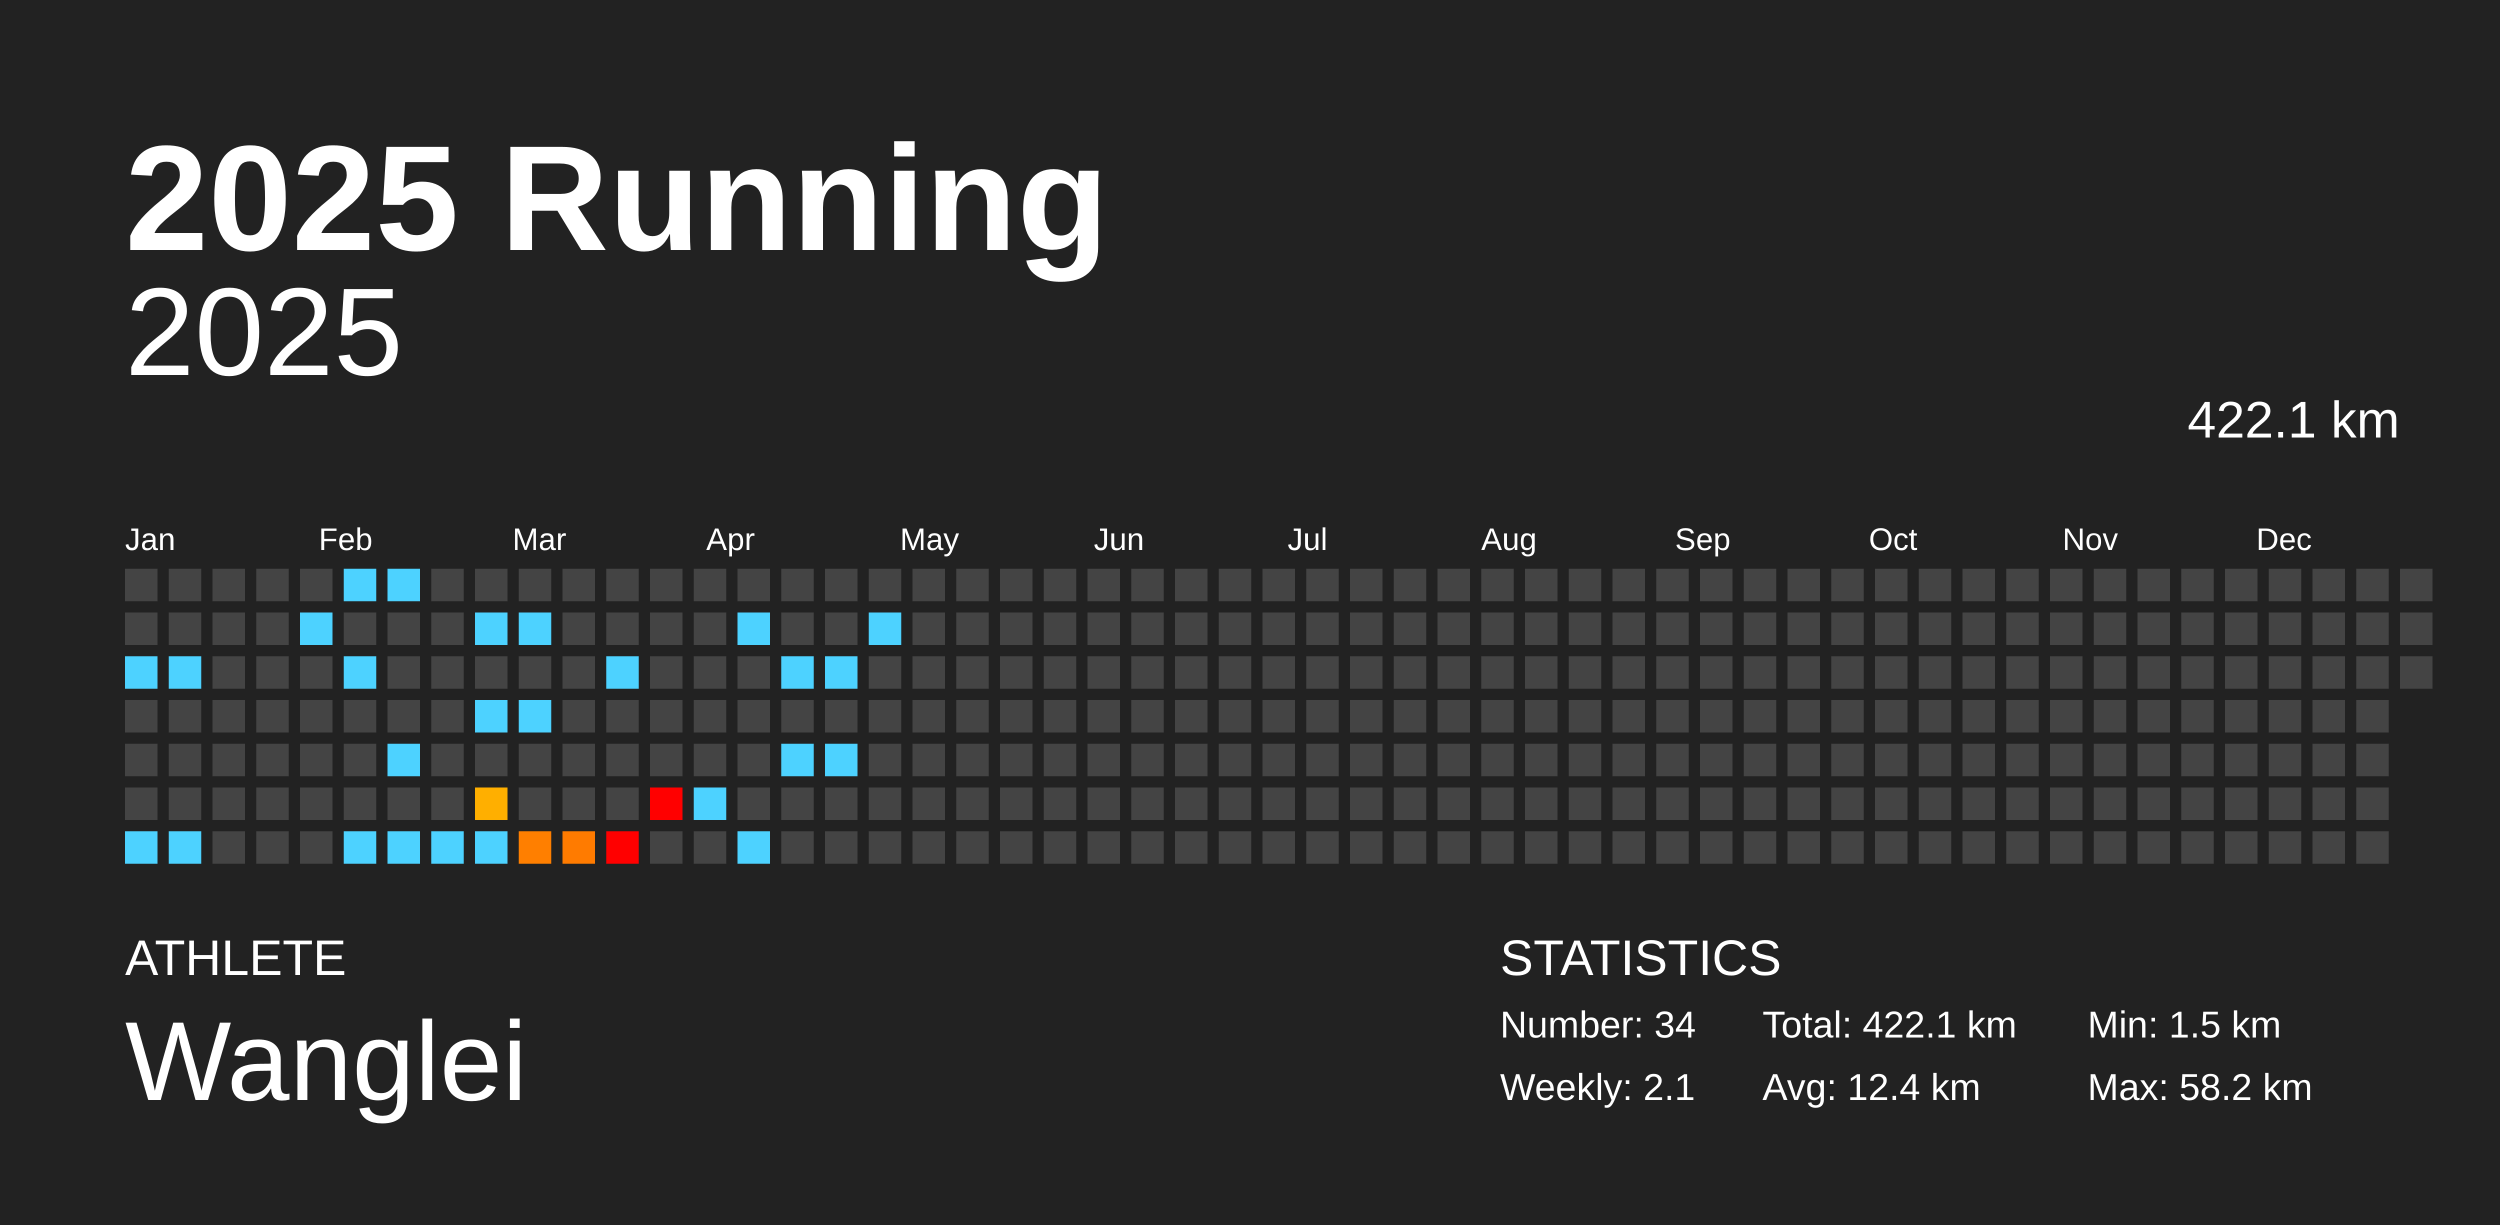
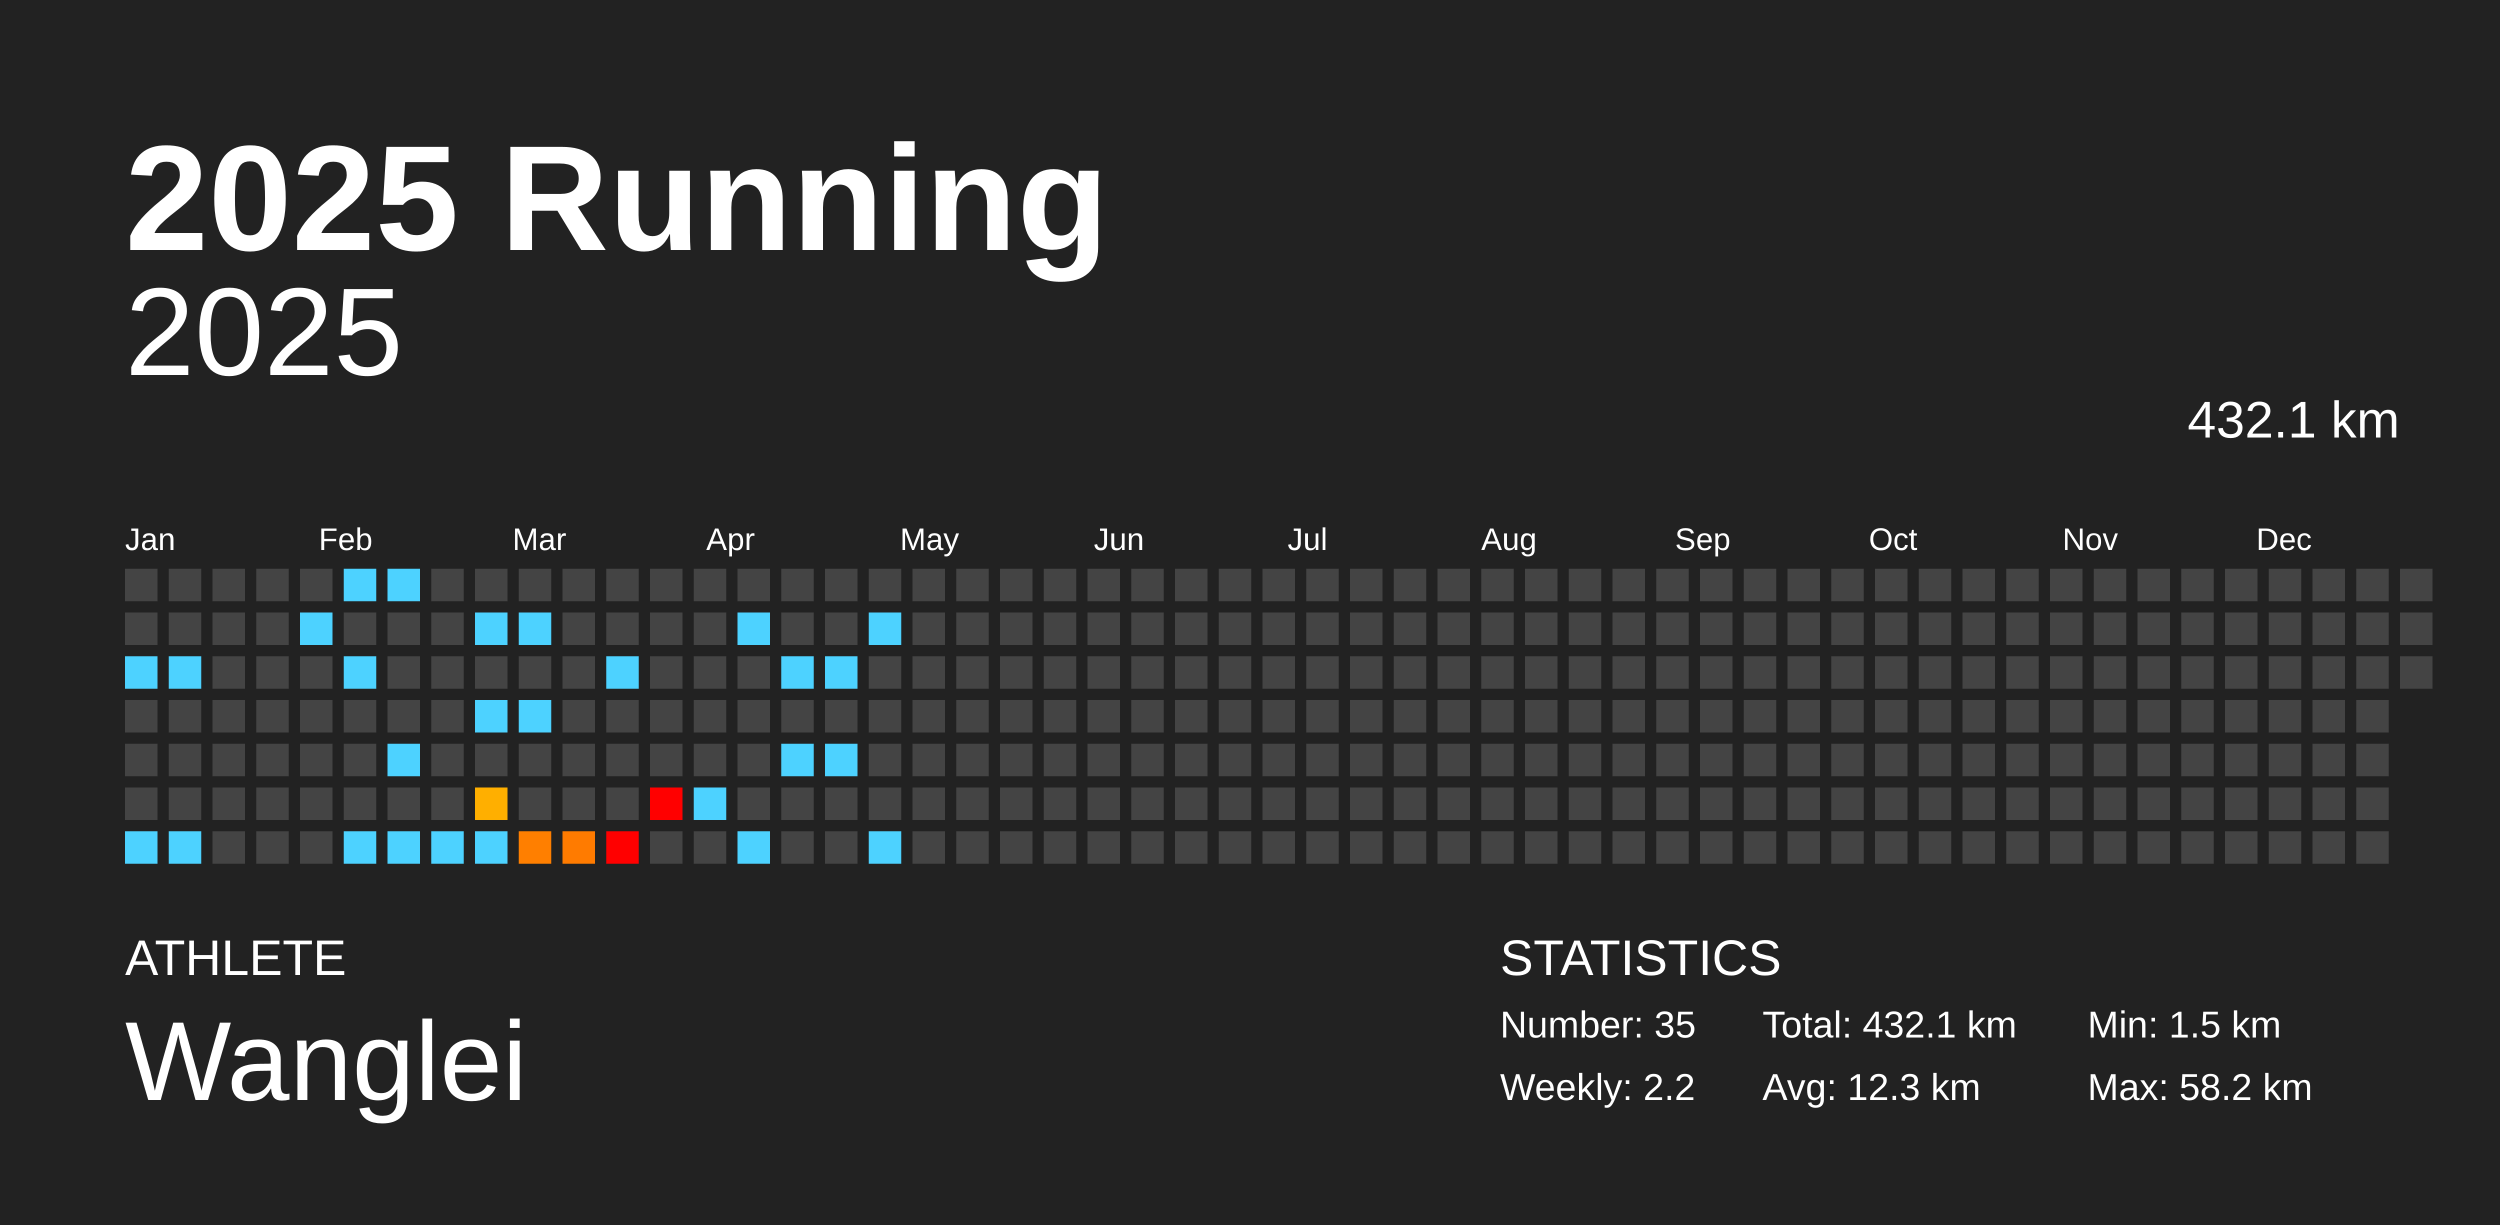
<svg xmlns="http://www.w3.org/2000/svg" baseProfile="full" height="98mm" version="1.1" viewBox="0,0,200,98" width="200mm">
  <defs />
  <rect fill="#222222" height="98" width="200" x="0" y="0" />
  <text fill="#FFFFFF" style="font-size:12px; font-family:Arial; font-weight:bold;" x="10" y="20">2025 Running</text>
  <text fill="#FFFFFF" style="font-size:4px; font-family:Arial" x="10" y="78">ATHLETE</text>
  <text fill="#FFFFFF" style="font-size:9px; font-family:Arial" x="10" y="88">Wanglei</text>
  <text fill="#FFFFFF" style="font-size:4px; font-family:Arial" x="120" y="78">STATISTICS</text>
-   <text fill="#FFFFFF" style="font-size:3px; font-family:Arial" x="120" y="83">Number: 34</text>
-   <text fill="#FFFFFF" style="font-size:3px; font-family:Arial" x="120" y="88">Weekly: 2.1</text>
-   <text fill="#FFFFFF" style="font-size:3px; font-family:Arial" x="141" y="83">Total: 422.1 km</text>
-   <text fill="#FFFFFF" style="font-size:3px; font-family:Arial" x="141" y="88">Avg: 12.4 km</text>
+   <text fill="#FFFFFF" style="font-size:3px; font-family:Arial" x="120" y="83">Number: 35</text>
+   <text fill="#FFFFFF" style="font-size:3px; font-family:Arial" x="120" y="88">Weekly: 2.2</text>
+   <text fill="#FFFFFF" style="font-size:3px; font-family:Arial" x="141" y="83">Total: 432.1 km</text>
+   <text fill="#FFFFFF" style="font-size:3px; font-family:Arial" x="141" y="88">Avg: 12.3 km</text>
  <text fill="#FFFFFF" style="font-size:3px; font-family:Arial" x="167" y="83">Min: 1.5 km</text>
  <text fill="#FFFFFF" style="font-size:3px; font-family:Arial" x="167" y="88">Max: 58.2 km</text>
  <text alignment-baseline="hanging" fill="#FFFFFF" style="font-size:10.0px; font-family:Arial;" x="10" y="30">2025</text>
-   <text alignment-baseline="hanging" fill="#FFFFFF" style="font-size:4.125px; font-family:Arial;" x="175" y="35">422.1 km</text>
+   <text alignment-baseline="hanging" fill="#FFFFFF" style="font-size:4.125px; font-family:Arial;" x="175" y="35">432.1 km</text>
  <text fill="#FFFFFF" style="font-size:2.5px; font-family:Arial" x="10.0" y="44">Jan</text>
  <text fill="#FFFFFF" style="font-size:2.5px; font-family:Arial" x="25.5" y="44">Feb</text>
  <text fill="#FFFFFF" style="font-size:2.5px; font-family:Arial" x="41.0" y="44">Mar</text>
  <text fill="#FFFFFF" style="font-size:2.5px; font-family:Arial" x="56.5" y="44">Apr</text>
  <text fill="#FFFFFF" style="font-size:2.5px; font-family:Arial" x="72.0" y="44">May</text>
  <text fill="#FFFFFF" style="font-size:2.5px; font-family:Arial" x="87.5" y="44">Jun</text>
  <text fill="#FFFFFF" style="font-size:2.5px; font-family:Arial" x="103.0" y="44">Jul</text>
  <text fill="#FFFFFF" style="font-size:2.5px; font-family:Arial" x="118.5" y="44">Aug</text>
  <text fill="#FFFFFF" style="font-size:2.5px; font-family:Arial" x="134.0" y="44">Sep</text>
  <text fill="#FFFFFF" style="font-size:2.5px; font-family:Arial" x="149.5" y="44">Oct</text>
  <text fill="#FFFFFF" style="font-size:2.5px; font-family:Arial" x="165.0" y="44">Nov</text>
  <text fill="#FFFFFF" style="font-size:2.5px; font-family:Arial" x="180.5" y="44">Dec</text>
  <rect fill="#444444" height="2.6" width="2.6" x="10.0" y="45.5" />
  <rect fill="#444444" height="2.6" width="2.6" x="10.0" y="49.0" />
  <rect fill="#4dd2ff" height="2.6" width="2.6" x="10.0" y="52.5" />
  <rect fill="#444444" height="2.6" width="2.6" x="10.0" y="56.0" />
  <rect fill="#444444" height="2.6" width="2.6" x="10.0" y="59.5" />
  <rect fill="#444444" height="2.6" width="2.6" x="10.0" y="63.0" />
  <rect fill="#4dd2ff" height="2.6" width="2.6" x="10.0" y="66.5" />
  <rect fill="#444444" height="2.6" width="2.6" x="13.5" y="45.5" />
  <rect fill="#444444" height="2.6" width="2.6" x="13.5" y="49.0" />
  <rect fill="#4dd2ff" height="2.6" width="2.6" x="13.5" y="52.5" />
  <rect fill="#444444" height="2.6" width="2.6" x="13.5" y="56.0" />
  <rect fill="#444444" height="2.6" width="2.6" x="13.5" y="59.5" />
  <rect fill="#444444" height="2.6" width="2.6" x="13.5" y="63.0" />
  <rect fill="#4dd2ff" height="2.6" width="2.6" x="13.5" y="66.5" />
  <rect fill="#444444" height="2.6" width="2.6" x="17.0" y="45.5" />
  <rect fill="#444444" height="2.6" width="2.6" x="17.0" y="49.0" />
  <rect fill="#444444" height="2.6" width="2.6" x="17.0" y="52.5" />
  <rect fill="#444444" height="2.6" width="2.6" x="17.0" y="56.0" />
  <rect fill="#444444" height="2.6" width="2.6" x="17.0" y="59.5" />
  <rect fill="#444444" height="2.6" width="2.6" x="17.0" y="63.0" />
  <rect fill="#444444" height="2.6" width="2.6" x="17.0" y="66.5" />
  <rect fill="#444444" height="2.6" width="2.6" x="20.5" y="45.5" />
  <rect fill="#444444" height="2.6" width="2.6" x="20.5" y="49.0" />
  <rect fill="#444444" height="2.6" width="2.6" x="20.5" y="52.5" />
  <rect fill="#444444" height="2.6" width="2.6" x="20.5" y="56.0" />
  <rect fill="#444444" height="2.6" width="2.6" x="20.5" y="59.5" />
  <rect fill="#444444" height="2.6" width="2.6" x="20.5" y="63.0" />
  <rect fill="#444444" height="2.6" width="2.6" x="20.5" y="66.5" />
  <rect fill="#444444" height="2.6" width="2.6" x="24.0" y="45.5" />
  <rect fill="#4dd2ff" height="2.6" width="2.6" x="24.0" y="49.0" />
  <rect fill="#444444" height="2.6" width="2.6" x="24.0" y="52.5" />
  <rect fill="#444444" height="2.6" width="2.6" x="24.0" y="56.0" />
  <rect fill="#444444" height="2.6" width="2.6" x="24.0" y="59.5" />
  <rect fill="#444444" height="2.6" width="2.6" x="24.0" y="63.0" />
  <rect fill="#444444" height="2.6" width="2.6" x="24.0" y="66.5" />
  <rect fill="#4dd2ff" height="2.6" width="2.6" x="27.5" y="45.5" />
  <rect fill="#444444" height="2.6" width="2.6" x="27.5" y="49.0" />
  <rect fill="#4dd2ff" height="2.6" width="2.6" x="27.5" y="52.5" />
  <rect fill="#444444" height="2.6" width="2.6" x="27.5" y="56.0" />
  <rect fill="#444444" height="2.6" width="2.6" x="27.5" y="59.5" />
  <rect fill="#444444" height="2.6" width="2.6" x="27.5" y="63.0" />
  <rect fill="#4dd2ff" height="2.6" width="2.6" x="27.5" y="66.5" />
  <rect fill="#4dd2ff" height="2.6" width="2.6" x="31.0" y="45.5" />
  <rect fill="#444444" height="2.6" width="2.6" x="31.0" y="49.0" />
  <rect fill="#444444" height="2.6" width="2.6" x="31.0" y="52.5" />
  <rect fill="#444444" height="2.6" width="2.6" x="31.0" y="56.0" />
  <rect fill="#4dd2ff" height="2.6" width="2.6" x="31.0" y="59.5" />
  <rect fill="#444444" height="2.6" width="2.6" x="31.0" y="63.0" />
  <rect fill="#4dd2ff" height="2.6" width="2.6" x="31.0" y="66.5" />
  <rect fill="#444444" height="2.6" width="2.6" x="34.5" y="45.5" />
  <rect fill="#444444" height="2.6" width="2.6" x="34.5" y="49.0" />
  <rect fill="#444444" height="2.6" width="2.6" x="34.5" y="52.5" />
  <rect fill="#444444" height="2.6" width="2.6" x="34.5" y="56.0" />
  <rect fill="#444444" height="2.6" width="2.6" x="34.5" y="59.5" />
  <rect fill="#444444" height="2.6" width="2.6" x="34.5" y="63.0" />
  <rect fill="#4dd2ff" height="2.6" width="2.6" x="34.5" y="66.5" />
  <rect fill="#444444" height="2.6" width="2.6" x="38.0" y="45.5" />
  <rect fill="#4dd2ff" height="2.6" width="2.6" x="38.0" y="49.0" />
  <rect fill="#444444" height="2.6" width="2.6" x="38.0" y="52.5" />
  <rect fill="#4dd2ff" height="2.6" width="2.6" x="38.0" y="56.0" />
  <rect fill="#444444" height="2.6" width="2.6" x="38.0" y="59.5" />
  <rect fill="#ffaf00" height="2.6" width="2.6" x="38.0" y="63.0" />
  <rect fill="#4dd2ff" height="2.6" width="2.6" x="38.0" y="66.5" />
  <rect fill="#444444" height="2.6" width="2.6" x="41.5" y="45.5" />
  <rect fill="#4dd2ff" height="2.6" width="2.6" x="41.5" y="49.0" />
  <rect fill="#444444" height="2.6" width="2.6" x="41.5" y="52.5" />
  <rect fill="#4dd2ff" height="2.6" width="2.6" x="41.5" y="56.0" />
  <rect fill="#444444" height="2.6" width="2.6" x="41.5" y="59.5" />
  <rect fill="#444444" height="2.6" width="2.6" x="41.5" y="63.0" />
  <rect fill="#ff7f00" height="2.6" width="2.6" x="41.5" y="66.5" />
  <rect fill="#444444" height="2.6" width="2.6" x="45.0" y="45.5" />
  <rect fill="#444444" height="2.6" width="2.6" x="45.0" y="49.0" />
  <rect fill="#444444" height="2.6" width="2.6" x="45.0" y="52.5" />
  <rect fill="#444444" height="2.6" width="2.6" x="45.0" y="56.0" />
  <rect fill="#444444" height="2.6" width="2.6" x="45.0" y="59.5" />
  <rect fill="#444444" height="2.6" width="2.6" x="45.0" y="63.0" />
  <rect fill="#ff7b00" height="2.6" width="2.6" x="45.0" y="66.5" />
  <rect fill="#444444" height="2.6" width="2.6" x="48.5" y="45.5" />
  <rect fill="#444444" height="2.6" width="2.6" x="48.5" y="49.0" />
  <rect fill="#4dd2ff" height="2.6" width="2.6" x="48.5" y="52.5" />
  <rect fill="#444444" height="2.6" width="2.6" x="48.5" y="56.0" />
  <rect fill="#444444" height="2.6" width="2.6" x="48.5" y="59.5" />
  <rect fill="#444444" height="2.6" width="2.6" x="48.5" y="63.0" />
  <rect fill="red" height="2.6" width="2.6" x="48.5" y="66.5" />
  <rect fill="#444444" height="2.6" width="2.6" x="52.0" y="45.5" />
  <rect fill="#444444" height="2.6" width="2.6" x="52.0" y="49.0" />
  <rect fill="#444444" height="2.6" width="2.6" x="52.0" y="52.5" />
  <rect fill="#444444" height="2.6" width="2.6" x="52.0" y="56.0" />
  <rect fill="#444444" height="2.6" width="2.6" x="52.0" y="59.5" />
  <rect fill="red" height="2.6" width="2.6" x="52.0" y="63.0" />
  <rect fill="#444444" height="2.6" width="2.6" x="52.0" y="66.5" />
  <rect fill="#444444" height="2.6" width="2.6" x="55.5" y="45.5" />
  <rect fill="#444444" height="2.6" width="2.6" x="55.5" y="49.0" />
  <rect fill="#444444" height="2.6" width="2.6" x="55.5" y="52.5" />
  <rect fill="#444444" height="2.6" width="2.6" x="55.5" y="56.0" />
  <rect fill="#444444" height="2.6" width="2.6" x="55.5" y="59.5" />
  <rect fill="#4dd2ff" height="2.6" width="2.6" x="55.5" y="63.0" />
  <rect fill="#444444" height="2.6" width="2.6" x="55.5" y="66.5" />
  <rect fill="#444444" height="2.6" width="2.6" x="59.0" y="45.5" />
  <rect fill="#4dd2ff" height="2.6" width="2.6" x="59.0" y="49.0" />
  <rect fill="#444444" height="2.6" width="2.6" x="59.0" y="52.5" />
  <rect fill="#444444" height="2.6" width="2.6" x="59.0" y="56.0" />
  <rect fill="#444444" height="2.6" width="2.6" x="59.0" y="59.5" />
  <rect fill="#444444" height="2.6" width="2.6" x="59.0" y="63.0" />
  <rect fill="#4dd2ff" height="2.6" width="2.6" x="59.0" y="66.5" />
  <rect fill="#444444" height="2.6" width="2.6" x="62.5" y="45.5" />
  <rect fill="#444444" height="2.6" width="2.6" x="62.5" y="49.0" />
  <rect fill="#4dd2ff" height="2.6" width="2.6" x="62.5" y="52.5" />
  <rect fill="#444444" height="2.6" width="2.6" x="62.5" y="56.0" />
  <rect fill="#4dd2ff" height="2.6" width="2.6" x="62.5" y="59.5" />
  <rect fill="#444444" height="2.6" width="2.6" x="62.5" y="63.0" />
  <rect fill="#444444" height="2.6" width="2.6" x="62.5" y="66.5" />
  <rect fill="#444444" height="2.6" width="2.6" x="66.0" y="45.5" />
  <rect fill="#444444" height="2.6" width="2.6" x="66.0" y="49.0" />
  <rect fill="#4dd2ff" height="2.6" width="2.6" x="66.0" y="52.5" />
  <rect fill="#444444" height="2.6" width="2.6" x="66.0" y="56.0" />
  <rect fill="#4dd2ff" height="2.6" width="2.6" x="66.0" y="59.5" />
  <rect fill="#444444" height="2.6" width="2.6" x="66.0" y="63.0" />
  <rect fill="#444444" height="2.6" width="2.6" x="66.0" y="66.5" />
  <rect fill="#444444" height="2.6" width="2.6" x="69.5" y="45.5" />
  <rect fill="#4dd2ff" height="2.6" width="2.6" x="69.5" y="49.0" />
  <rect fill="#444444" height="2.6" width="2.6" x="69.5" y="52.5" />
  <rect fill="#444444" height="2.6" width="2.6" x="69.5" y="56.0" />
  <rect fill="#444444" height="2.6" width="2.6" x="69.5" y="59.5" />
  <rect fill="#444444" height="2.6" width="2.6" x="69.5" y="63.0" />
-   <rect fill="#444444" height="2.6" width="2.6" x="69.5" y="66.5" />
+   <rect fill="#4dd2ff" height="2.6" width="2.6" x="69.5" y="66.5" />
  <rect fill="#444444" height="2.6" width="2.6" x="73.0" y="45.5" />
  <rect fill="#444444" height="2.6" width="2.6" x="73.0" y="49.0" />
  <rect fill="#444444" height="2.6" width="2.6" x="73.0" y="52.5" />
  <rect fill="#444444" height="2.6" width="2.6" x="73.0" y="56.0" />
  <rect fill="#444444" height="2.6" width="2.6" x="73.0" y="59.5" />
  <rect fill="#444444" height="2.6" width="2.6" x="73.0" y="63.0" />
  <rect fill="#444444" height="2.6" width="2.6" x="73.0" y="66.5" />
  <rect fill="#444444" height="2.6" width="2.6" x="76.5" y="45.5" />
  <rect fill="#444444" height="2.6" width="2.6" x="76.5" y="49.0" />
  <rect fill="#444444" height="2.6" width="2.6" x="76.5" y="52.5" />
  <rect fill="#444444" height="2.6" width="2.6" x="76.5" y="56.0" />
  <rect fill="#444444" height="2.6" width="2.6" x="76.5" y="59.5" />
  <rect fill="#444444" height="2.6" width="2.6" x="76.5" y="63.0" />
  <rect fill="#444444" height="2.6" width="2.6" x="76.5" y="66.5" />
  <rect fill="#444444" height="2.6" width="2.6" x="80.0" y="45.5" />
  <rect fill="#444444" height="2.6" width="2.6" x="80.0" y="49.0" />
  <rect fill="#444444" height="2.6" width="2.6" x="80.0" y="52.5" />
  <rect fill="#444444" height="2.6" width="2.6" x="80.0" y="56.0" />
  <rect fill="#444444" height="2.6" width="2.6" x="80.0" y="59.5" />
  <rect fill="#444444" height="2.6" width="2.6" x="80.0" y="63.0" />
  <rect fill="#444444" height="2.6" width="2.6" x="80.0" y="66.5" />
  <rect fill="#444444" height="2.6" width="2.6" x="83.5" y="45.5" />
  <rect fill="#444444" height="2.6" width="2.6" x="83.5" y="49.0" />
  <rect fill="#444444" height="2.6" width="2.6" x="83.5" y="52.5" />
  <rect fill="#444444" height="2.6" width="2.6" x="83.5" y="56.0" />
  <rect fill="#444444" height="2.6" width="2.6" x="83.5" y="59.5" />
  <rect fill="#444444" height="2.6" width="2.6" x="83.5" y="63.0" />
  <rect fill="#444444" height="2.6" width="2.6" x="83.5" y="66.5" />
  <rect fill="#444444" height="2.6" width="2.6" x="87.0" y="45.5" />
  <rect fill="#444444" height="2.6" width="2.6" x="87.0" y="49.0" />
  <rect fill="#444444" height="2.6" width="2.6" x="87.0" y="52.5" />
  <rect fill="#444444" height="2.6" width="2.6" x="87.0" y="56.0" />
  <rect fill="#444444" height="2.6" width="2.6" x="87.0" y="59.5" />
  <rect fill="#444444" height="2.6" width="2.6" x="87.0" y="63.0" />
  <rect fill="#444444" height="2.6" width="2.6" x="87.0" y="66.5" />
  <rect fill="#444444" height="2.6" width="2.6" x="90.5" y="45.5" />
  <rect fill="#444444" height="2.6" width="2.6" x="90.5" y="49.0" />
  <rect fill="#444444" height="2.6" width="2.6" x="90.5" y="52.5" />
  <rect fill="#444444" height="2.6" width="2.6" x="90.5" y="56.0" />
  <rect fill="#444444" height="2.6" width="2.6" x="90.5" y="59.5" />
  <rect fill="#444444" height="2.6" width="2.6" x="90.5" y="63.0" />
  <rect fill="#444444" height="2.6" width="2.6" x="90.5" y="66.5" />
  <rect fill="#444444" height="2.6" width="2.6" x="94.0" y="45.5" />
  <rect fill="#444444" height="2.6" width="2.6" x="94.0" y="49.0" />
  <rect fill="#444444" height="2.6" width="2.6" x="94.0" y="52.5" />
  <rect fill="#444444" height="2.6" width="2.6" x="94.0" y="56.0" />
  <rect fill="#444444" height="2.6" width="2.6" x="94.0" y="59.5" />
  <rect fill="#444444" height="2.6" width="2.6" x="94.0" y="63.0" />
  <rect fill="#444444" height="2.6" width="2.6" x="94.0" y="66.5" />
  <rect fill="#444444" height="2.6" width="2.6" x="97.5" y="45.5" />
  <rect fill="#444444" height="2.6" width="2.6" x="97.5" y="49.0" />
  <rect fill="#444444" height="2.6" width="2.6" x="97.5" y="52.5" />
  <rect fill="#444444" height="2.6" width="2.6" x="97.5" y="56.0" />
  <rect fill="#444444" height="2.6" width="2.6" x="97.5" y="59.5" />
  <rect fill="#444444" height="2.6" width="2.6" x="97.5" y="63.0" />
  <rect fill="#444444" height="2.6" width="2.6" x="97.5" y="66.5" />
  <rect fill="#444444" height="2.6" width="2.6" x="101.0" y="45.5" />
  <rect fill="#444444" height="2.6" width="2.6" x="101.0" y="49.0" />
  <rect fill="#444444" height="2.6" width="2.6" x="101.0" y="52.5" />
  <rect fill="#444444" height="2.6" width="2.6" x="101.0" y="56.0" />
  <rect fill="#444444" height="2.6" width="2.6" x="101.0" y="59.5" />
  <rect fill="#444444" height="2.6" width="2.6" x="101.0" y="63.0" />
  <rect fill="#444444" height="2.6" width="2.6" x="101.0" y="66.5" />
  <rect fill="#444444" height="2.6" width="2.6" x="104.5" y="45.5" />
  <rect fill="#444444" height="2.6" width="2.6" x="104.5" y="49.0" />
  <rect fill="#444444" height="2.6" width="2.6" x="104.5" y="52.5" />
  <rect fill="#444444" height="2.6" width="2.6" x="104.5" y="56.0" />
  <rect fill="#444444" height="2.6" width="2.6" x="104.5" y="59.5" />
  <rect fill="#444444" height="2.6" width="2.6" x="104.5" y="63.0" />
  <rect fill="#444444" height="2.6" width="2.6" x="104.5" y="66.5" />
  <rect fill="#444444" height="2.6" width="2.6" x="108.0" y="45.5" />
  <rect fill="#444444" height="2.6" width="2.6" x="108.0" y="49.0" />
  <rect fill="#444444" height="2.6" width="2.6" x="108.0" y="52.5" />
  <rect fill="#444444" height="2.6" width="2.6" x="108.0" y="56.0" />
  <rect fill="#444444" height="2.6" width="2.6" x="108.0" y="59.5" />
  <rect fill="#444444" height="2.6" width="2.6" x="108.0" y="63.0" />
  <rect fill="#444444" height="2.6" width="2.6" x="108.0" y="66.5" />
  <rect fill="#444444" height="2.6" width="2.6" x="111.5" y="45.5" />
  <rect fill="#444444" height="2.6" width="2.6" x="111.5" y="49.0" />
  <rect fill="#444444" height="2.6" width="2.6" x="111.5" y="52.5" />
  <rect fill="#444444" height="2.6" width="2.6" x="111.5" y="56.0" />
  <rect fill="#444444" height="2.6" width="2.6" x="111.5" y="59.5" />
  <rect fill="#444444" height="2.6" width="2.6" x="111.5" y="63.0" />
  <rect fill="#444444" height="2.6" width="2.6" x="111.5" y="66.5" />
  <rect fill="#444444" height="2.6" width="2.6" x="115.0" y="45.5" />
  <rect fill="#444444" height="2.6" width="2.6" x="115.0" y="49.0" />
  <rect fill="#444444" height="2.6" width="2.6" x="115.0" y="52.5" />
  <rect fill="#444444" height="2.6" width="2.6" x="115.0" y="56.0" />
  <rect fill="#444444" height="2.6" width="2.6" x="115.0" y="59.5" />
  <rect fill="#444444" height="2.6" width="2.6" x="115.0" y="63.0" />
  <rect fill="#444444" height="2.6" width="2.6" x="115.0" y="66.5" />
  <rect fill="#444444" height="2.6" width="2.6" x="118.5" y="45.5" />
  <rect fill="#444444" height="2.6" width="2.6" x="118.5" y="49.0" />
  <rect fill="#444444" height="2.6" width="2.6" x="118.5" y="52.5" />
  <rect fill="#444444" height="2.6" width="2.6" x="118.5" y="56.0" />
  <rect fill="#444444" height="2.6" width="2.6" x="118.5" y="59.5" />
  <rect fill="#444444" height="2.6" width="2.6" x="118.5" y="63.0" />
  <rect fill="#444444" height="2.6" width="2.6" x="118.5" y="66.5" />
  <rect fill="#444444" height="2.6" width="2.6" x="122.0" y="45.5" />
  <rect fill="#444444" height="2.6" width="2.6" x="122.0" y="49.0" />
  <rect fill="#444444" height="2.6" width="2.6" x="122.0" y="52.5" />
  <rect fill="#444444" height="2.6" width="2.6" x="122.0" y="56.0" />
  <rect fill="#444444" height="2.6" width="2.6" x="122.0" y="59.5" />
  <rect fill="#444444" height="2.6" width="2.6" x="122.0" y="63.0" />
  <rect fill="#444444" height="2.6" width="2.6" x="122.0" y="66.5" />
  <rect fill="#444444" height="2.6" width="2.6" x="125.5" y="45.5" />
  <rect fill="#444444" height="2.6" width="2.6" x="125.5" y="49.0" />
  <rect fill="#444444" height="2.6" width="2.6" x="125.5" y="52.5" />
  <rect fill="#444444" height="2.6" width="2.6" x="125.5" y="56.0" />
  <rect fill="#444444" height="2.6" width="2.6" x="125.5" y="59.5" />
  <rect fill="#444444" height="2.6" width="2.6" x="125.5" y="63.0" />
  <rect fill="#444444" height="2.6" width="2.6" x="125.5" y="66.5" />
  <rect fill="#444444" height="2.6" width="2.6" x="129.0" y="45.5" />
  <rect fill="#444444" height="2.6" width="2.6" x="129.0" y="49.0" />
  <rect fill="#444444" height="2.6" width="2.6" x="129.0" y="52.5" />
  <rect fill="#444444" height="2.6" width="2.6" x="129.0" y="56.0" />
  <rect fill="#444444" height="2.6" width="2.6" x="129.0" y="59.5" />
  <rect fill="#444444" height="2.6" width="2.6" x="129.0" y="63.0" />
  <rect fill="#444444" height="2.6" width="2.6" x="129.0" y="66.5" />
  <rect fill="#444444" height="2.6" width="2.6" x="132.5" y="45.5" />
  <rect fill="#444444" height="2.6" width="2.6" x="132.5" y="49.0" />
  <rect fill="#444444" height="2.6" width="2.6" x="132.5" y="52.5" />
  <rect fill="#444444" height="2.6" width="2.6" x="132.5" y="56.0" />
  <rect fill="#444444" height="2.6" width="2.6" x="132.5" y="59.5" />
  <rect fill="#444444" height="2.6" width="2.6" x="132.5" y="63.0" />
  <rect fill="#444444" height="2.6" width="2.6" x="132.5" y="66.5" />
  <rect fill="#444444" height="2.6" width="2.6" x="136.0" y="45.5" />
  <rect fill="#444444" height="2.6" width="2.6" x="136.0" y="49.0" />
  <rect fill="#444444" height="2.6" width="2.6" x="136.0" y="52.5" />
  <rect fill="#444444" height="2.6" width="2.6" x="136.0" y="56.0" />
  <rect fill="#444444" height="2.6" width="2.6" x="136.0" y="59.5" />
  <rect fill="#444444" height="2.6" width="2.6" x="136.0" y="63.0" />
  <rect fill="#444444" height="2.6" width="2.6" x="136.0" y="66.5" />
  <rect fill="#444444" height="2.6" width="2.6" x="139.5" y="45.5" />
  <rect fill="#444444" height="2.6" width="2.6" x="139.5" y="49.0" />
  <rect fill="#444444" height="2.6" width="2.6" x="139.5" y="52.5" />
  <rect fill="#444444" height="2.6" width="2.6" x="139.5" y="56.0" />
  <rect fill="#444444" height="2.6" width="2.6" x="139.5" y="59.5" />
  <rect fill="#444444" height="2.6" width="2.6" x="139.5" y="63.0" />
  <rect fill="#444444" height="2.6" width="2.6" x="139.5" y="66.5" />
  <rect fill="#444444" height="2.6" width="2.6" x="143.0" y="45.5" />
  <rect fill="#444444" height="2.6" width="2.6" x="143.0" y="49.0" />
  <rect fill="#444444" height="2.6" width="2.6" x="143.0" y="52.5" />
  <rect fill="#444444" height="2.6" width="2.6" x="143.0" y="56.0" />
  <rect fill="#444444" height="2.6" width="2.6" x="143.0" y="59.5" />
  <rect fill="#444444" height="2.6" width="2.6" x="143.0" y="63.0" />
  <rect fill="#444444" height="2.6" width="2.6" x="143.0" y="66.5" />
  <rect fill="#444444" height="2.6" width="2.6" x="146.5" y="45.5" />
  <rect fill="#444444" height="2.6" width="2.6" x="146.5" y="49.0" />
  <rect fill="#444444" height="2.6" width="2.6" x="146.5" y="52.5" />
  <rect fill="#444444" height="2.6" width="2.6" x="146.5" y="56.0" />
  <rect fill="#444444" height="2.6" width="2.6" x="146.5" y="59.5" />
  <rect fill="#444444" height="2.6" width="2.6" x="146.5" y="63.0" />
  <rect fill="#444444" height="2.6" width="2.6" x="146.5" y="66.5" />
  <rect fill="#444444" height="2.6" width="2.6" x="150.0" y="45.5" />
  <rect fill="#444444" height="2.6" width="2.6" x="150.0" y="49.0" />
  <rect fill="#444444" height="2.6" width="2.6" x="150.0" y="52.5" />
  <rect fill="#444444" height="2.6" width="2.6" x="150.0" y="56.0" />
  <rect fill="#444444" height="2.6" width="2.6" x="150.0" y="59.5" />
  <rect fill="#444444" height="2.6" width="2.6" x="150.0" y="63.0" />
  <rect fill="#444444" height="2.6" width="2.6" x="150.0" y="66.5" />
  <rect fill="#444444" height="2.6" width="2.6" x="153.5" y="45.5" />
  <rect fill="#444444" height="2.6" width="2.6" x="153.5" y="49.0" />
  <rect fill="#444444" height="2.6" width="2.6" x="153.5" y="52.5" />
  <rect fill="#444444" height="2.6" width="2.6" x="153.5" y="56.0" />
  <rect fill="#444444" height="2.6" width="2.6" x="153.5" y="59.5" />
  <rect fill="#444444" height="2.6" width="2.6" x="153.5" y="63.0" />
  <rect fill="#444444" height="2.6" width="2.6" x="153.5" y="66.5" />
  <rect fill="#444444" height="2.6" width="2.6" x="157.0" y="45.5" />
  <rect fill="#444444" height="2.6" width="2.6" x="157.0" y="49.0" />
  <rect fill="#444444" height="2.6" width="2.6" x="157.0" y="52.5" />
  <rect fill="#444444" height="2.6" width="2.6" x="157.0" y="56.0" />
  <rect fill="#444444" height="2.6" width="2.6" x="157.0" y="59.5" />
  <rect fill="#444444" height="2.6" width="2.6" x="157.0" y="63.0" />
  <rect fill="#444444" height="2.6" width="2.6" x="157.0" y="66.5" />
  <rect fill="#444444" height="2.6" width="2.6" x="160.5" y="45.5" />
  <rect fill="#444444" height="2.6" width="2.6" x="160.5" y="49.0" />
  <rect fill="#444444" height="2.6" width="2.6" x="160.5" y="52.5" />
  <rect fill="#444444" height="2.6" width="2.6" x="160.5" y="56.0" />
  <rect fill="#444444" height="2.6" width="2.6" x="160.5" y="59.5" />
  <rect fill="#444444" height="2.6" width="2.6" x="160.5" y="63.0" />
  <rect fill="#444444" height="2.6" width="2.6" x="160.5" y="66.5" />
  <rect fill="#444444" height="2.6" width="2.6" x="164.0" y="45.5" />
  <rect fill="#444444" height="2.6" width="2.6" x="164.0" y="49.0" />
  <rect fill="#444444" height="2.6" width="2.6" x="164.0" y="52.5" />
  <rect fill="#444444" height="2.6" width="2.6" x="164.0" y="56.0" />
  <rect fill="#444444" height="2.6" width="2.6" x="164.0" y="59.5" />
  <rect fill="#444444" height="2.6" width="2.6" x="164.0" y="63.0" />
  <rect fill="#444444" height="2.6" width="2.6" x="164.0" y="66.5" />
  <rect fill="#444444" height="2.6" width="2.6" x="167.5" y="45.5" />
  <rect fill="#444444" height="2.6" width="2.6" x="167.5" y="49.0" />
  <rect fill="#444444" height="2.6" width="2.6" x="167.5" y="52.5" />
  <rect fill="#444444" height="2.6" width="2.6" x="167.5" y="56.0" />
  <rect fill="#444444" height="2.6" width="2.6" x="167.5" y="59.5" />
  <rect fill="#444444" height="2.6" width="2.6" x="167.5" y="63.0" />
  <rect fill="#444444" height="2.6" width="2.6" x="167.5" y="66.5" />
  <rect fill="#444444" height="2.6" width="2.6" x="171.0" y="45.5" />
  <rect fill="#444444" height="2.6" width="2.6" x="171.0" y="49.0" />
  <rect fill="#444444" height="2.6" width="2.6" x="171.0" y="52.5" />
  <rect fill="#444444" height="2.6" width="2.6" x="171.0" y="56.0" />
  <rect fill="#444444" height="2.6" width="2.6" x="171.0" y="59.5" />
  <rect fill="#444444" height="2.6" width="2.6" x="171.0" y="63.0" />
  <rect fill="#444444" height="2.6" width="2.6" x="171.0" y="66.5" />
  <rect fill="#444444" height="2.6" width="2.6" x="174.5" y="45.5" />
  <rect fill="#444444" height="2.6" width="2.6" x="174.5" y="49.0" />
  <rect fill="#444444" height="2.6" width="2.6" x="174.5" y="52.5" />
  <rect fill="#444444" height="2.6" width="2.6" x="174.5" y="56.0" />
  <rect fill="#444444" height="2.6" width="2.6" x="174.5" y="59.5" />
  <rect fill="#444444" height="2.6" width="2.6" x="174.5" y="63.0" />
  <rect fill="#444444" height="2.6" width="2.6" x="174.5" y="66.5" />
  <rect fill="#444444" height="2.6" width="2.6" x="178.0" y="45.5" />
  <rect fill="#444444" height="2.6" width="2.6" x="178.0" y="49.0" />
  <rect fill="#444444" height="2.6" width="2.6" x="178.0" y="52.5" />
  <rect fill="#444444" height="2.6" width="2.6" x="178.0" y="56.0" />
  <rect fill="#444444" height="2.6" width="2.6" x="178.0" y="59.5" />
  <rect fill="#444444" height="2.6" width="2.6" x="178.0" y="63.0" />
  <rect fill="#444444" height="2.6" width="2.6" x="178.0" y="66.5" />
  <rect fill="#444444" height="2.6" width="2.6" x="181.5" y="45.5" />
  <rect fill="#444444" height="2.6" width="2.6" x="181.5" y="49.0" />
  <rect fill="#444444" height="2.6" width="2.6" x="181.5" y="52.5" />
  <rect fill="#444444" height="2.6" width="2.6" x="181.5" y="56.0" />
  <rect fill="#444444" height="2.6" width="2.6" x="181.5" y="59.5" />
  <rect fill="#444444" height="2.6" width="2.6" x="181.5" y="63.0" />
  <rect fill="#444444" height="2.6" width="2.6" x="181.5" y="66.5" />
  <rect fill="#444444" height="2.6" width="2.6" x="185.0" y="45.5" />
  <rect fill="#444444" height="2.6" width="2.6" x="185.0" y="49.0" />
  <rect fill="#444444" height="2.6" width="2.6" x="185.0" y="52.5" />
  <rect fill="#444444" height="2.6" width="2.6" x="185.0" y="56.0" />
  <rect fill="#444444" height="2.6" width="2.6" x="185.0" y="59.5" />
  <rect fill="#444444" height="2.6" width="2.6" x="185.0" y="63.0" />
  <rect fill="#444444" height="2.6" width="2.6" x="185.0" y="66.5" />
  <rect fill="#444444" height="2.6" width="2.6" x="188.5" y="45.5" />
  <rect fill="#444444" height="2.6" width="2.6" x="188.5" y="49.0" />
  <rect fill="#444444" height="2.6" width="2.6" x="188.5" y="52.5" />
  <rect fill="#444444" height="2.6" width="2.6" x="188.5" y="56.0" />
  <rect fill="#444444" height="2.6" width="2.6" x="188.5" y="59.5" />
  <rect fill="#444444" height="2.6" width="2.6" x="188.5" y="63.0" />
  <rect fill="#444444" height="2.6" width="2.6" x="188.5" y="66.5" />
  <rect fill="#444444" height="2.6" width="2.6" x="192.0" y="45.5" />
  <rect fill="#444444" height="2.6" width="2.6" x="192.0" y="49.0" />
  <rect fill="#444444" height="2.6" width="2.6" x="192.0" y="52.5" />
</svg>
